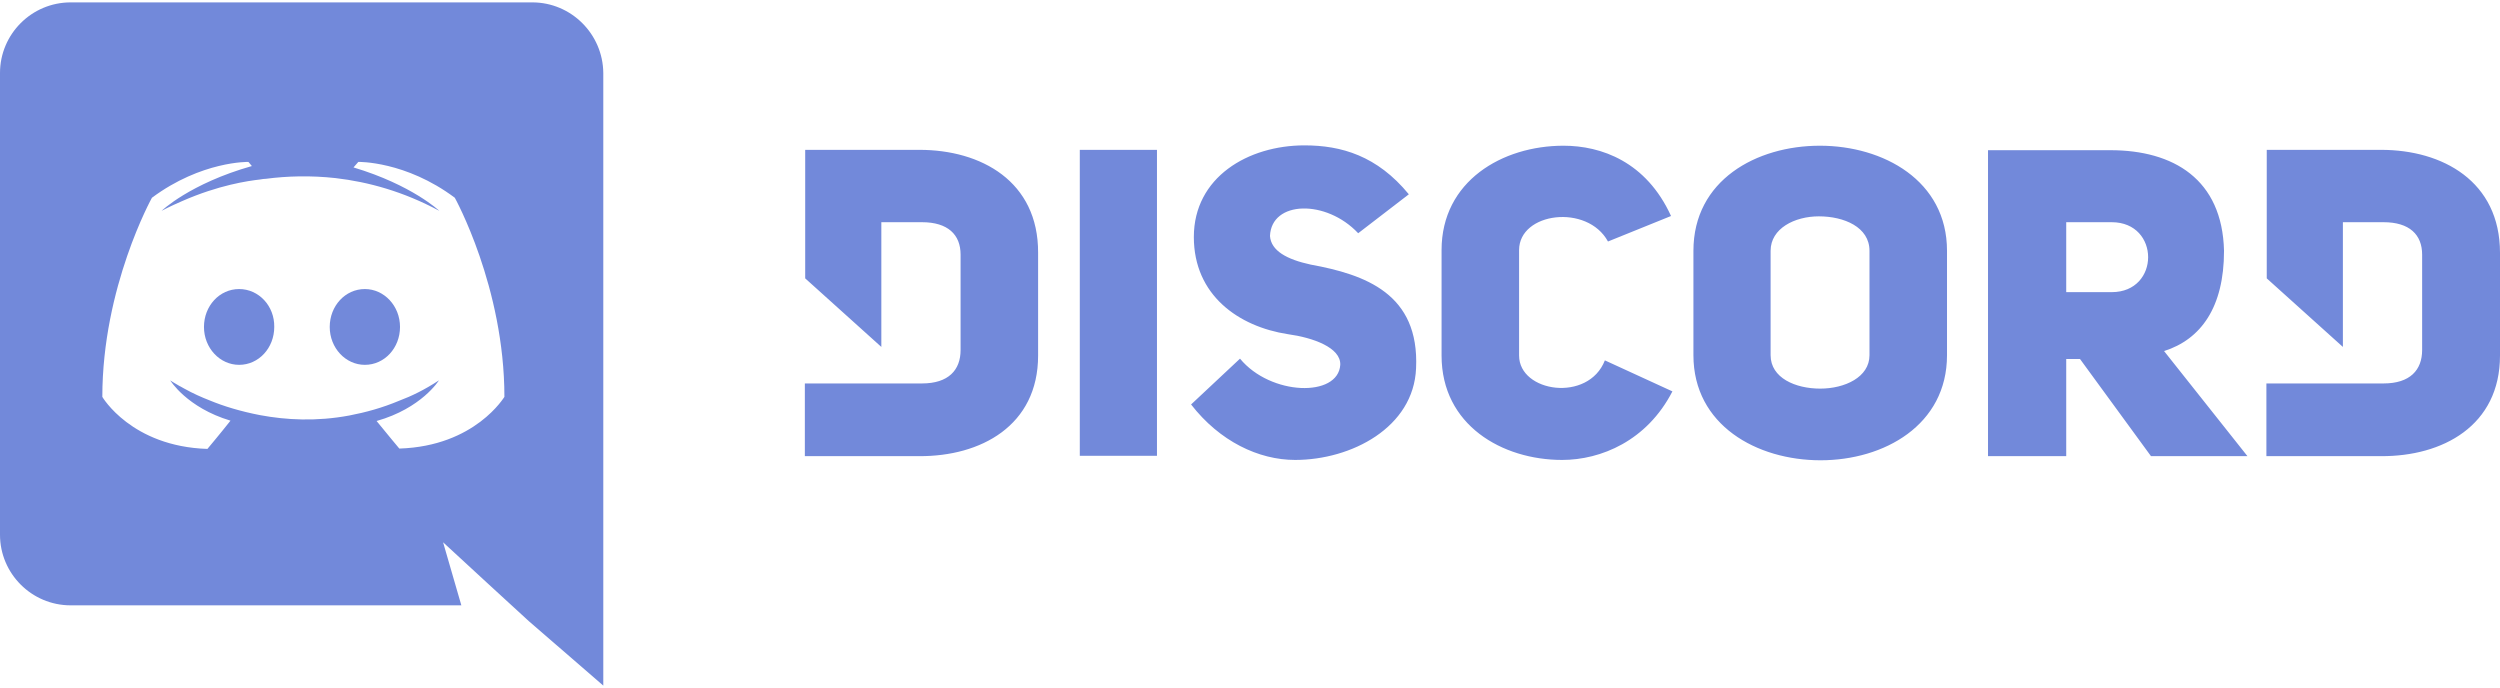
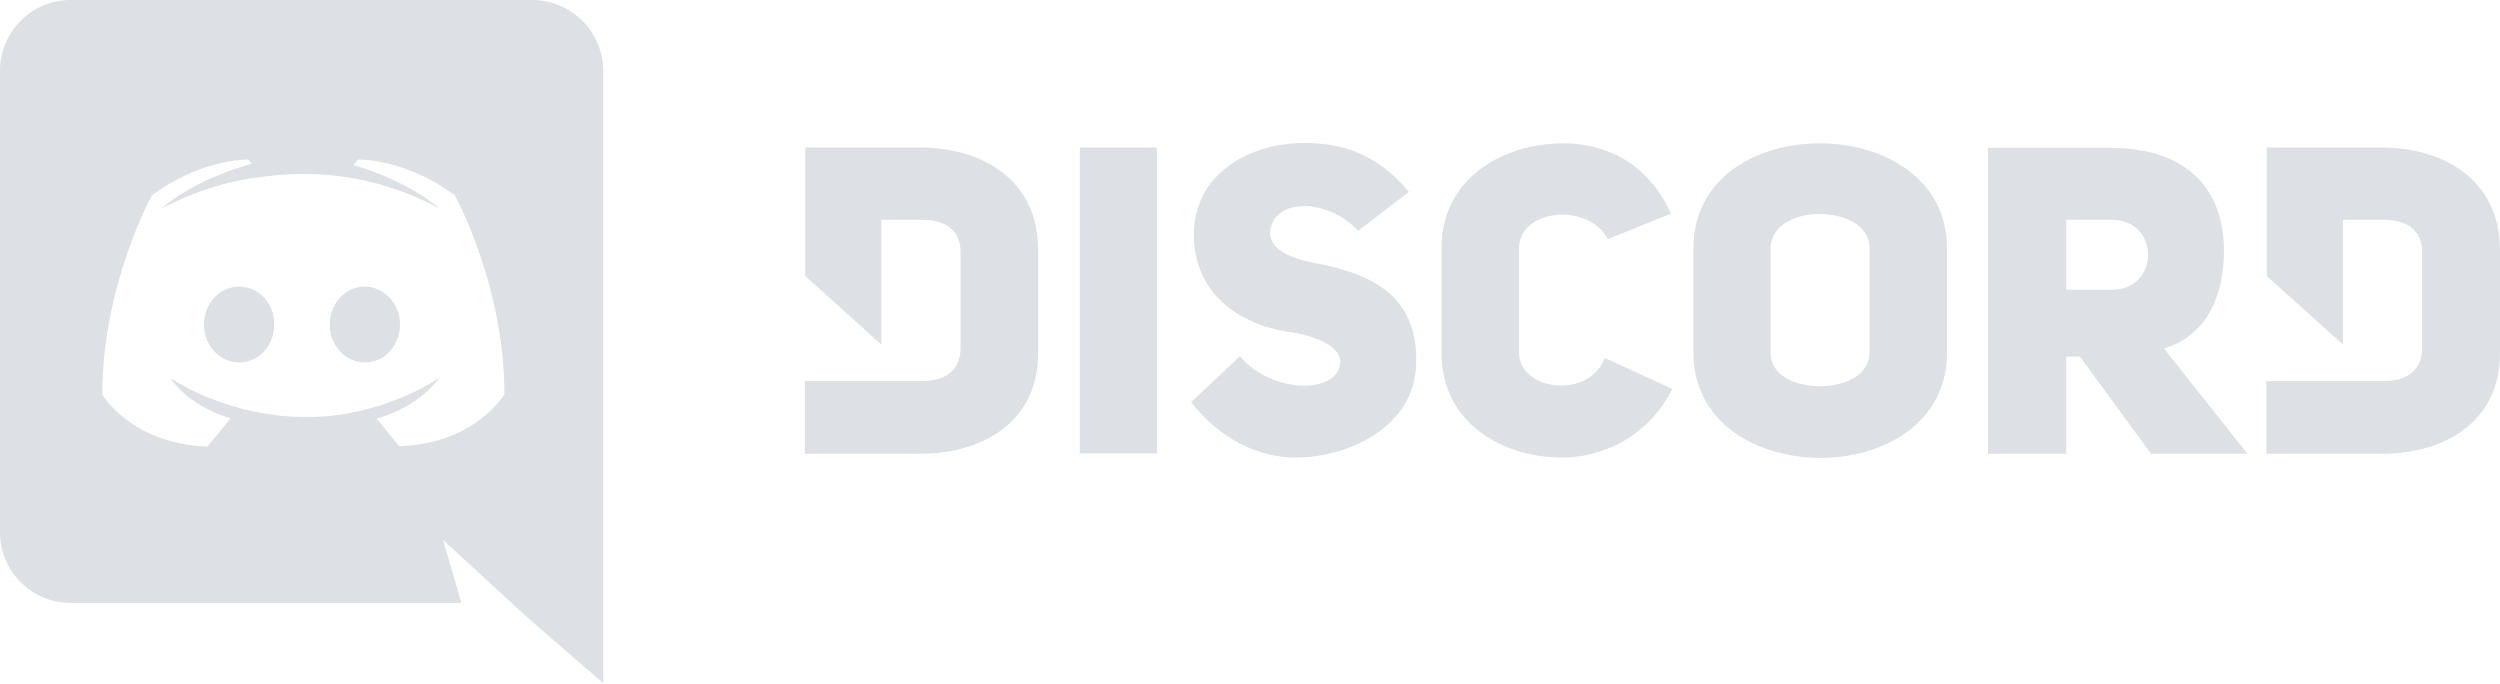
- <svg xmlns="http://www.w3.org/2000/svg" height="688" viewBox="0.9 0.9 725.6 198.3" width="2500">
-   <g fill="#7289da">
+ <svg xmlns="http://www.w3.org/2000/svg" viewBox="0.9 0.9 725.6 198.3">
+   <g fill="#DDE0E4">
    <path d="M106.8 84.1c-5.7 0-10.2 4.9-10.2 11s4.6 11 10.2 11c5.7 0 10.2-4.9 10.2-11s-4.6-11-10.2-11zm-36.5 0c-5.7 0-10.2 4.9-10.2 11s4.6 11 10.2 11c5.7 0 10.2-4.9 10.2-11 .1-6.1-4.5-11-10.2-11z" />
    <path d="M155.4.9h-134C10.1.9.9 10.1.9 21.4v134c0 11.3 9.2 20.5 20.5 20.5h113.4l-5.3-18.3 12.8 11.8 12.1 11.1 21.6 18.7V21.4C175.9 10.1 166.7.9 155.4.9zm-38.6 129.5s-3.6-4.3-6.6-8c13.1-3.7 18.1-11.8 18.1-11.8-4.1 2.7-8 4.6-11.5 5.9-5 2.1-9.8 3.4-14.5 4.3-9.6 1.8-18.4 1.3-25.9-.1-5.7-1.1-10.6-2.6-14.7-4.3-2.3-.9-4.8-2-7.3-3.4-.3-.2-.6-.3-.9-.5-.2-.1-.3-.2-.4-.2-1.8-1-2.8-1.7-2.8-1.7s4.8 7.9 17.5 11.7c-3 3.8-6.7 8.2-6.7 8.2-22.1-.7-30.5-15.1-30.5-15.1C30.6 83.5 45 57.6 45 57.6c14.4-10.7 28-10.4 28-10.4l1 1.2c-18 5.1-26.2 13-26.2 13s2.2-1.2 5.9-2.8c10.7-4.7 19.2-5.9 22.7-6.3.6-.1 1.1-.2 1.7-.2 6.1-.8 13-1 20.2-.2 9.5 1.1 19.7 3.9 30.1 9.5 0 0-7.9-7.5-24.9-12.6l1.4-1.6s13.7-.3 28 10.4c0 0 14.4 25.9 14.4 57.8 0-.1-8.4 14.3-30.5 15zm151-86.7h-33.2V81l22.1 19.9V64.7h11.8c7.5 0 11.2 3.6 11.2 9.4v27.7c0 5.8-3.5 9.7-11.2 9.7h-34v21.1h33.2c17.8.1 34.5-8.8 34.5-29.2V73.6c.1-20.8-16.6-29.9-34.4-29.9zm174 59.7V72.8c0-11 19.8-13.5 25.8-2.5l18.3-7.4c-7.2-15.8-20.3-20.4-31.2-20.4-17.8 0-35.4 10.3-35.4 30.3v30.6c0 20.2 17.6 30.3 35 30.3 11.2 0 24.6-5.5 32-19.9l-19.6-9c-4.8 12.3-24.9 9.3-24.9-1.4zM381.3 77c-6.9-1.5-11.5-4-11.8-8.3.4-10.3 16.3-10.7 25.6-.8l14.7-11.3c-9.2-11.2-19.6-14.2-30.3-14.2-16.3 0-32.1 9.2-32.1 26.6 0 16.9 13 26 27.3 28.2 7.3 1 15.4 3.9 15.2 8.9-.6 9.5-20.2 9-29.1-1.8l-14.2 13.3c8.3 10.7 19.6 16.1 30.2 16.1 16.3 0 34.4-9.4 35.1-26.6 1-21.7-14.8-27.2-30.6-30.1zm-67 55.5h22.4V43.7h-22.4zM692 43.7h-33.2V81l22.1 19.9V64.7h11.8c7.5 0 11.2 3.6 11.2 9.4v27.7c0 5.8-3.5 9.7-11.2 9.7h-34v21.1H692c17.8.1 34.5-8.8 34.5-29.2V73.6c0-20.8-16.7-29.9-34.5-29.9zm-162.9-1.2c-18.4 0-36.7 10-36.7 30.5v30.3c0 20.3 18.4 30.5 36.9 30.5 18.4 0 36.7-10.2 36.7-30.5V73c0-20.4-18.5-30.5-36.9-30.5zm14.4 60.8c0 6.4-7.2 9.7-14.3 9.7-7.2 0-14.4-3.1-14.4-9.7V73c0-6.5 7-10 14-10 7.3 0 14.7 3.1 14.7 10zM646.4 73c-.5-20.8-14.7-29.2-33-29.2h-35.5v88.8h22.7v-28.2h4l20.6 28.2h28L629 102.1c10.7-3.4 17.4-12.7 17.4-29.1zm-32.6 12h-13.2V64.7h13.2c14.1 0 14.1 20.3 0 20.3z" />
  </g>
</svg>
